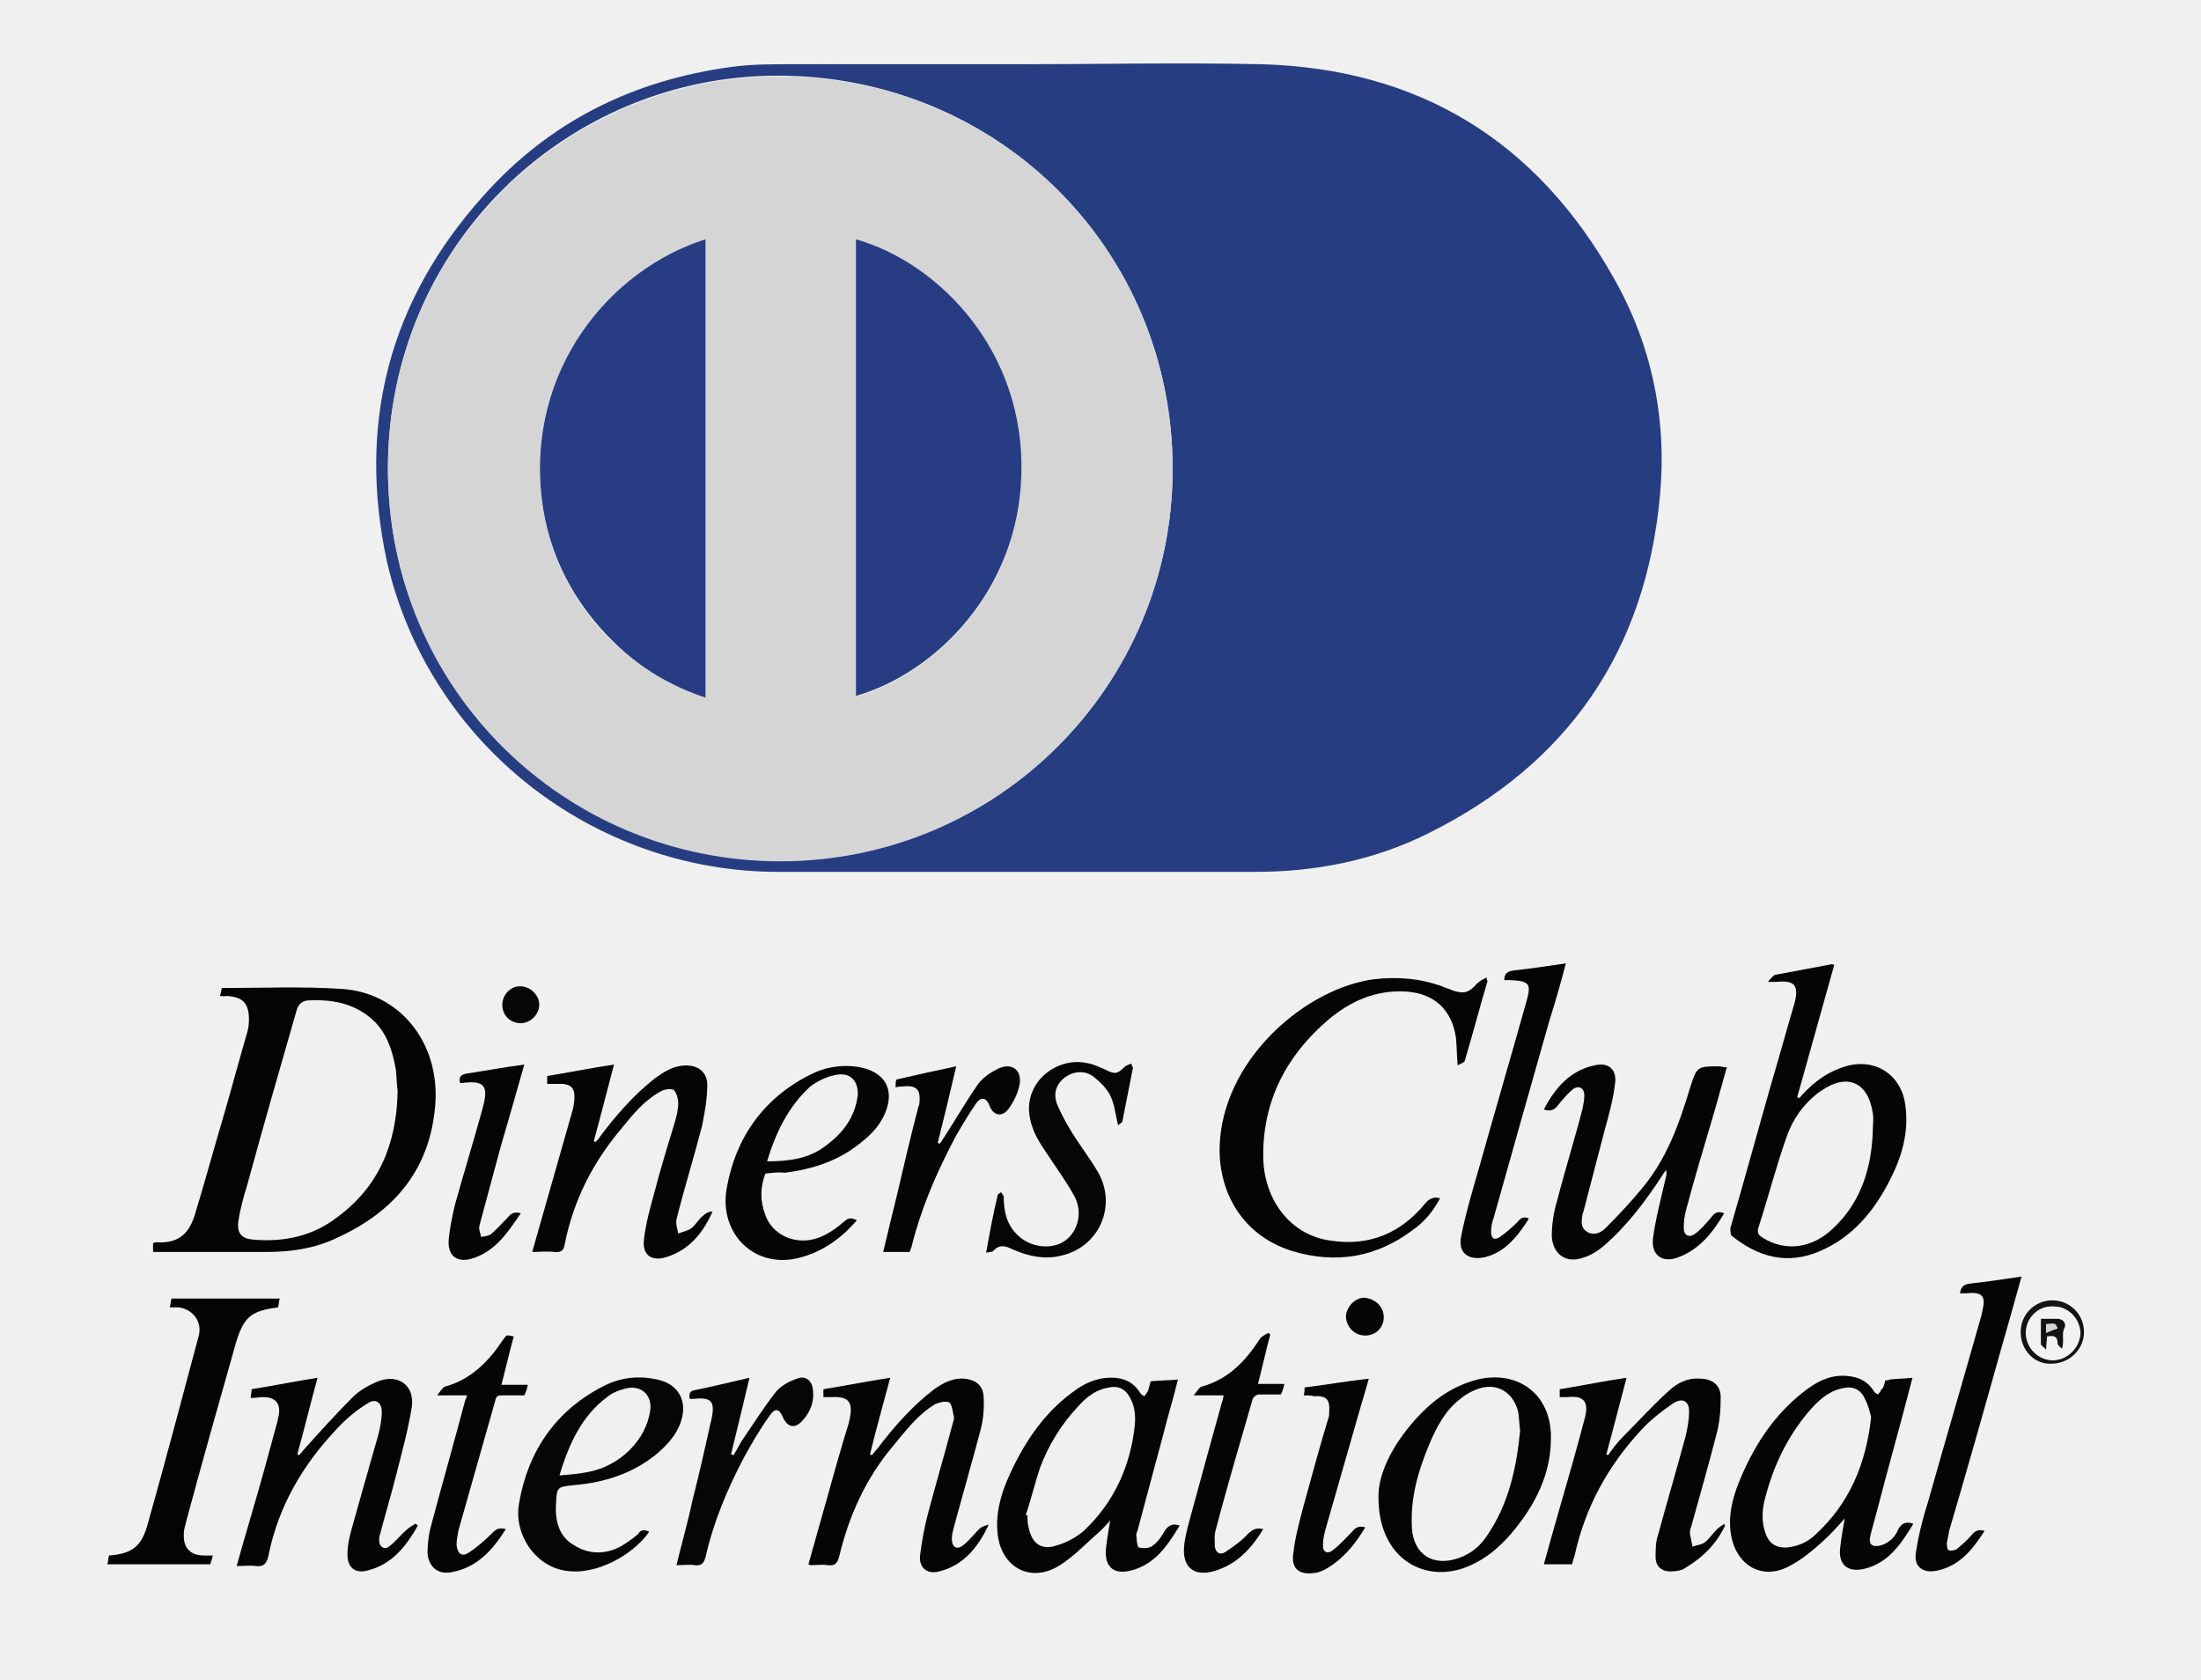
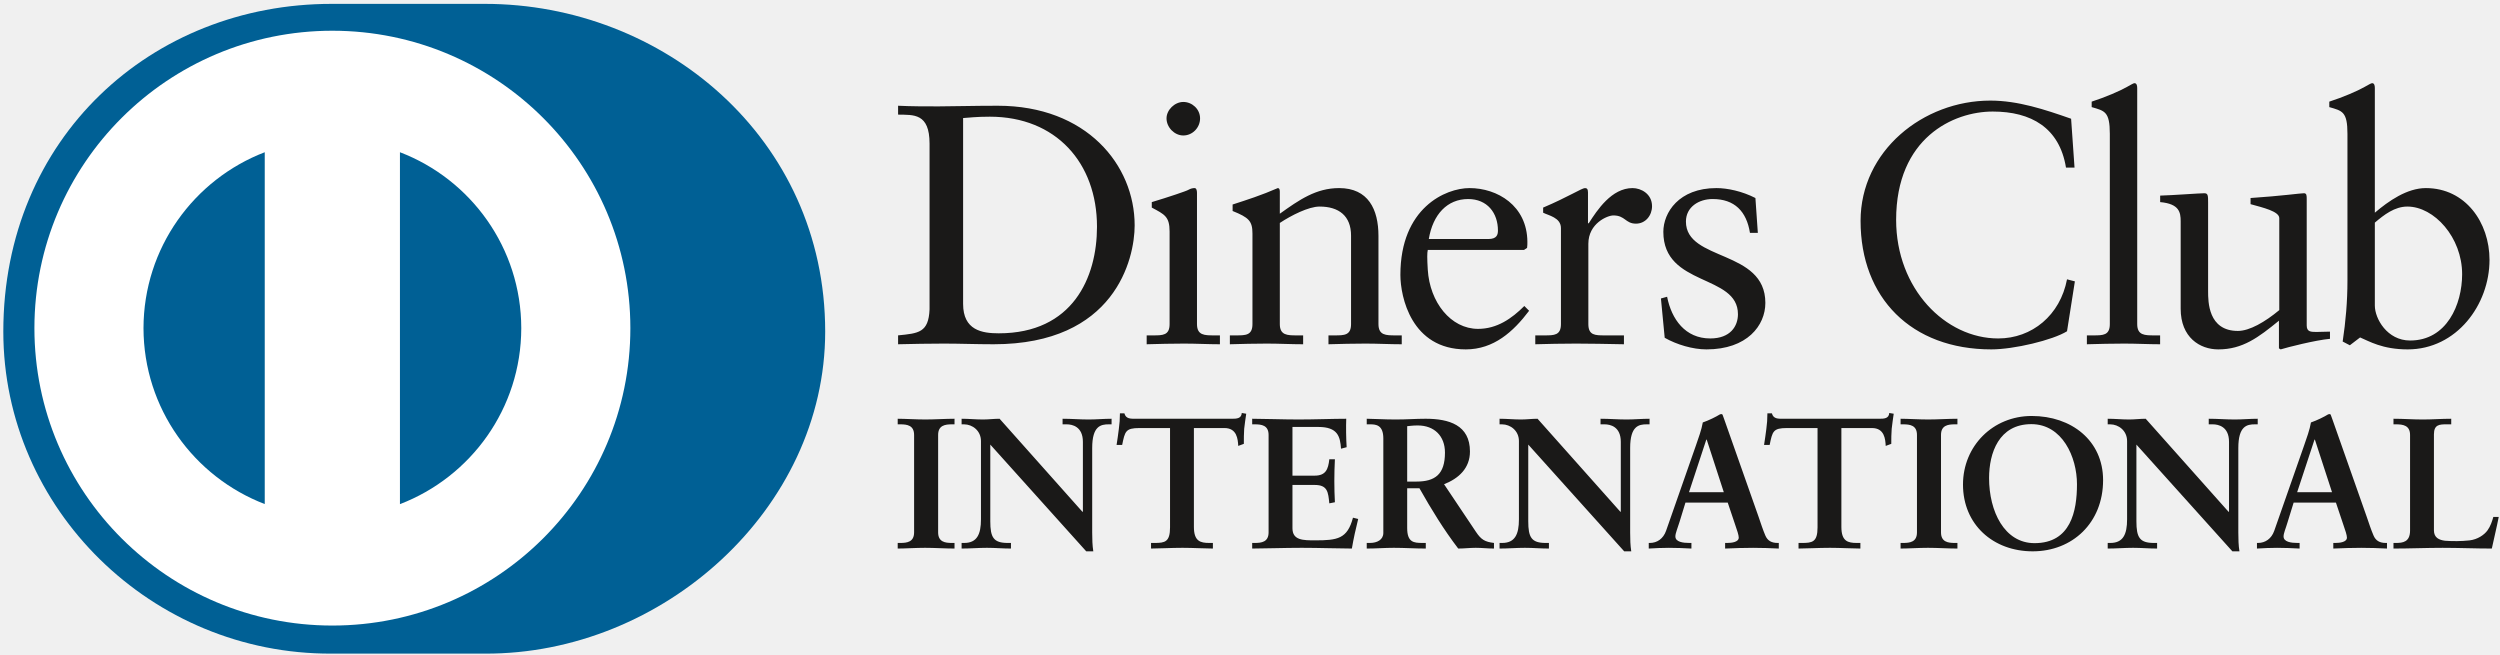
- <svg xmlns="http://www.w3.org/2000/svg" version="1.1" id="Camada_1" x="0px" y="0px" viewBox="0 0 250.2 190.9" style="enable-background:new 0 0 250.2 190.9;" xml:space="preserve">
-   <style type="text/css">
- 	.st0{fill:#273D82;}
- 	.st1{fill:#040404;}
- 	.st2{fill:#050505;}
- 	.st3{fill:#060606;}
- 	.st4{fill:#131313;}
- 	.st5{fill:#D5D5D6;}
- 	.st6{fill:#F2F2F2;}
- 	.st7{fill:#273C82;}
- </style>
-   <path class="st0" d="M115.9,7.3c9.2,0,18.3-0.2,27.5,0c17.9,0.5,31.3,8.7,40.1,24.4c4.3,7.6,6,16,5.2,24.6  c-1.6,17.6-10.4,30.5-26.3,38.4c-6.2,3.1-12.8,4.4-19.8,4.4c-18,0-36.1,0-54.1,0c-21.1,0-39.7-14.6-44.5-35.2  c-3.4-15.7,0.2-29.7,11-41.7c7.5-8.4,17-13.1,28.2-14.6c2.2-0.3,4.4-0.3,6.6-0.3C98.5,7.3,107.2,7.3,115.9,7.3L115.9,7.3z   M133.3,53.3c0-24.9-19.8-44.7-44.9-44.7c-23.9,0-44.3,19.3-44.3,44.6c0,25.1,20.2,44.6,44.6,44.6C113.4,97.9,133.3,77.9,133.3,53.3  z" />
-   <path class="st1" d="M25,113.2c0.1-0.4,0.2-0.7,0.2-0.9c4.6,0,9.1-0.2,13.6,0.1c6.6,0.4,11.1,6,10.7,12.9  c-0.5,7.5-4.6,12.4-11.2,15.4c-2.5,1.2-5.2,1.6-8,1.6c-4.3,0-8.6,0-12.9,0c0-0.3,0-0.7,0-1c0.1,0,0.2-0.1,0.3-0.1  c2.9,0.2,3.9-1.3,4.5-3.3c1.1-3.6,2.1-7.3,3.2-11c0.9-3.1,1.7-6.1,2.6-9.2c0.2-0.6,0.3-1.2,0.3-1.8c0-1.9-0.7-2.6-2.6-2.7  C25.5,113.3,25.3,113.2,25,113.2z M45.2,124c-0.1-0.6-0.1-1.5-0.2-2.4c-0.4-2.3-1.1-4.5-3-6c-2-1.6-4.3-2-6.8-1.9  c-0.8,0-1.3,0.4-1.5,1.2c-1.9,6.6-3.8,13.2-5.6,19.8c-0.4,1.3-0.8,2.7-1,4.1c-0.2,1.4,0.4,2,1.7,2.1c3.5,0.3,6.8-0.4,9.6-2.6  C43,134.9,45.1,130.1,45.2,124z" />
-   <path class="st2" d="M169.1,111.5c-0.9,3-1.7,6.1-2.6,9.1c-0.1,0.2-0.5,0.3-0.8,0.5c-0.1-1.2-0.1-2.2-0.2-3.2  c-0.5-3.2-2.5-5-5.7-5.2c-3.4-0.2-6.3,1.1-8.8,3.2c-4.8,4.1-7.5,9.3-7.4,15.7c0.1,4.9,3.2,8.8,7.6,9.4c4.4,0.7,8-0.8,10.8-4.2  c0.5-0.6,1-0.8,1.7-0.6c-0.8,1.5-1.8,2.7-3.1,3.6c-4.1,3.1-8.7,3.9-13.7,2.4c-6.1-1.9-8.7-7.4-8.2-12.8c0.8-9.4,9.9-17.1,17.5-18.1  c2.7-0.3,5.2-0.1,7.7,0.8c0.4,0.2,0.9,0.3,1.3,0.5c1.3,0.4,1.8,0.2,2.7-0.8c0.3-0.3,0.7-0.5,1.1-0.7  C169,111.3,169,111.4,169.1,111.5z" />
-   <path class="st2" d="M201,111.5c0.3-0.2,0.5-0.6,0.8-0.7c2.1-0.4,4.3-0.8,6.4-1.2c0.1,0,0.2,0,0.3,0.1c-1.4,5-2.8,10-4.2,15  c0.1,0,0.1,0.1,0.2,0.1c0.2-0.1,0.3-0.3,0.4-0.4c1.4-1.5,2.9-2.6,4.9-3.2c3.4-1,6.4,1,6.8,4.5c0.4,3-0.4,5.8-1.8,8.5  c-1.8,3.5-4.2,6.4-7.9,8s-7,0.7-10-1.7c-0.2-0.1-0.2-0.6-0.2-0.9c1.6-5.5,3.1-11,4.7-16.6c0.9-3,1.7-6,2.6-9c0.5-2,0-2.6-2-2.4  c-0.3,0-0.5,0-0.8,0C201.1,111.7,201.1,111.6,201,111.5z M212.9,128.3c0-0.6,0.1-1.1,0-1.7c-0.5-3.6-2.9-4.7-5.9-2.6  c-0.1,0.1-0.2,0.1-0.3,0.2c-1.7,1.3-2.9,3-3.6,5c-1.2,3.4-2.1,6.9-3.2,10.3c-0.2,0.6,0,0.9,0.5,1.2c2.6,1.6,5.6,1.2,8-1.1  C211.6,136.6,212.8,132.6,212.9,128.3z" />
-   <path class="st2" d="M196.1,173.4c-1,2.1-2.5,3.6-4.5,4.8c-0.4,0.3-1,0.4-1.5,0.4c-1.1,0.1-1.9-0.5-1.9-1.6c0-0.9,0-1.8,0.3-2.6  c1-3.7,2.1-7.4,3.1-11.1c0.2-0.9,0.4-1.8,0.4-2.7c0.1-1.3-0.7-1.8-1.8-1.1c-1.3,0.9-2.6,1.9-3.6,3c-3.8,4.1-6.4,8.8-7.6,14.3  c-0.1,0.3-0.2,0.6-0.3,1c-1,0-2.1,0-3.2,0c0.6-2.2,1.2-4.3,1.8-6.4c1-3.5,2-6.9,2.9-10.4c0.4-1.7-0.2-2.4-2-2.2c-0.3,0-0.6,0-0.9,0  c0-0.3,0-0.5,0-0.9c2.5-0.4,4.9-0.9,7.6-1.3c-0.8,3-1.5,5.8-2.3,8.7c0.1,0,0.1,0.1,0.2,0.1c0.5-0.7,1-1.4,1.6-2  c1.8-1.8,3.5-3.7,5.4-5.4c0.9-0.8,2-1.4,3.4-1.3c1.4,0,2.4,0.7,2.4,2.1c0,1.4-0.1,2.9-0.5,4.3c-0.9,3.5-1.9,7-2.9,10.6  c-0.1,0.2-0.1,0.4-0.1,0.6c0.1,0.5,0.2,1,0.3,1.5c0.5-0.2,1-0.2,1.4-0.5c0.5-0.4,0.9-1,1.4-1.5c0.3-0.3,0.7-0.5,1-0.7  C196,173.2,196,173.3,196.1,173.4z" />
-   <path class="st2" d="M93.6,158.8c0-0.3,0-0.6,0-0.9c2.5-0.4,5-0.9,7.6-1.3c-0.8,3-1.6,5.8-2.3,8.7c0.1,0,0.1,0.1,0.2,0.1  c0.2-0.2,0.4-0.5,0.6-0.7c1.9-2.5,4-4.9,6.5-6.8c1-0.7,2.1-1.3,3.4-1.2c1.2,0.1,2.1,0.7,2.2,1.9c0.1,1.3,0,2.6-0.3,3.8  c-1,3.8-2.1,7.6-3.1,11.3c-0.1,0.4-0.2,0.8-0.2,1.2c0,0.9,0.5,1.3,1.2,0.8s1.3-1.3,1.9-1.9c0.3-0.3,0.7-0.4,1.1-0.5  c-1.2,2.5-2.8,4.6-5.6,5.3c-1.4,0.4-2.4-0.4-2.2-1.9c0.2-1.6,0.5-3.2,0.9-4.7c0.9-3.4,1.9-6.8,2.8-10.2c0.1-0.3,0.2-0.6,0.1-0.9  c-0.1-0.5-0.2-1.3-0.5-1.5c-0.4-0.2-1.1,0-1.6,0.2c-2,1.2-3.4,3.1-4.9,4.9c-3,3.6-4.9,7.8-6,12.4c-0.2,0.8-0.5,1.1-1.3,1  c-0.6-0.1-1.3,0-1.9,0c-0.1,0-0.1,0-0.3-0.1c0.6-2.1,1.2-4.3,1.8-6.4c0.9-3.2,1.8-6.5,2.8-9.7c0-0.2,0.1-0.3,0.1-0.5  c0.4-1.9-0.2-2.5-2.1-2.4C94.2,158.8,93.9,158.8,93.6,158.8z" />
-   <path class="st2" d="M47.5,173.4c-1.3,2.3-2.9,4.4-5.7,5.1c-1.4,0.4-2.3-0.3-2.3-1.8c0-1,0.2-2,0.5-3c1-3.6,2-7.1,3-10.6  c0.2-0.8,0.4-1.7,0.4-2.6c0-1.1-0.7-1.6-1.6-1c-1.3,0.8-2.5,1.8-3.5,2.9c-3.9,4.1-6.7,8.9-7.8,14.5c-0.2,0.8-0.5,1.2-1.4,1.1  c-0.7-0.1-1.4,0-2.2,0c1-3.6,2.1-7.2,3.1-10.8c0.5-1.8,1-3.7,1.5-5.5c0.1-0.3,0.1-0.6,0.2-0.9c0.2-1.3-0.4-2-1.8-2  c-0.4,0-0.9,0.1-1.4,0.1c0-0.3,0.1-0.6,0.1-1c2.5-0.4,5-0.9,7.5-1.3c-0.8,2.9-1.5,5.8-2.3,8.7c0.1,0,0.1,0.1,0.2,0.1  c0.2-0.2,0.4-0.5,0.6-0.7c1.8-2,3.6-4,5.5-5.9c0.8-0.8,1.9-1.4,2.9-1.8c2.3-0.9,4.2,0.5,3.8,3s-1.1,5-1.7,7.4  c-0.6,2.4-1.3,4.7-1.9,7c-0.1,0.2-0.1,0.5-0.1,0.7c0,0.7,0.6,1.1,1.1,0.7c0.7-0.5,1.3-1.3,2-1.9c0.3-0.3,0.7-0.5,1-0.7  C47.3,173.2,47.4,173.3,47.5,173.4z" />
-   <path class="st2" d="M60.5,142.3c1.5-5.3,3-10.5,4.5-15.8c0.2-0.6,0.3-1.3,0.3-1.9c0-0.9-0.4-1.3-1.3-1.4c-0.6,0-1.2,0-1.8,0  c0-0.3,0-0.5,0-0.9c2.5-0.4,4.9-0.9,7.6-1.3c-0.8,3-1.5,5.8-2.3,8.7c0.1,0,0.1,0.1,0.2,0.1c0.2-0.2,0.4-0.4,0.5-0.6  c1.8-2.4,3.8-4.7,6.2-6.6c1.1-0.8,2.2-1.5,3.6-1.5s2.4,0.8,2.4,2.2c0,1.6-0.3,3.2-0.6,4.7c-0.9,3.5-2,7-2.9,10.6  c-0.1,0.5,0.1,1.1,0.2,1.6c0.5-0.2,1.1-0.3,1.5-0.6c0.5-0.4,0.8-1,1.3-1.4c0.3-0.3,0.7-0.5,1.1-0.5c-1.1,2.5-2.7,4.4-5.3,5.2  c-1.7,0.5-2.7-0.3-2.5-2c0.2-1.8,0.7-3.6,1.2-5.4c0.7-2.7,1.5-5.3,2.3-7.9c0.2-0.7,0.4-1.5,0.4-2.2c0-0.5-0.2-1.2-0.5-1.5  c-0.3-0.2-1-0.1-1.4,0.1c-1.9,1-3.2,2.6-4.5,4.2c-3.3,3.9-5.5,8.2-6.5,13.2c-0.1,0.7-0.4,1-1.2,0.9  C62.1,142.2,61.3,142.3,60.5,142.3z" />
-   <path class="st2" d="M196.3,121.3c-0.6,2.1-1.1,4-1.7,6c-1,3.4-2,6.7-2.9,10.1c-0.2,0.7-0.3,1.4-0.3,2.2s0.6,1.1,1.2,0.7  c0.7-0.5,1.3-1.2,1.9-1.9c0.4-0.5,0.7-0.8,1.5-0.5c-1.3,2.2-2.8,4.1-5.2,5c-1.8,0.7-3.1-0.2-2.9-2.1c0.3-2.3,0.9-4.5,1.4-6.7  c0.1-0.4,0.2-0.7,0.1-1.1c-0.2,0.2-0.3,0.4-0.5,0.7c-1.9,2.9-4,5.7-6.7,8c-0.6,0.5-1.4,1-2.1,1.2c-2,0.8-3.6-0.3-3.7-2.4  c0-1.3,0.2-2.7,0.6-4c0.9-3.5,2-7,2.9-10.5c0.1-0.5,0.2-1,0.2-1.5c0-0.8-0.6-1.2-1.3-0.7c-0.6,0.5-1.1,1.1-1.6,1.7  c-0.4,0.6-0.9,0.9-1.7,0.6c1.3-2.5,3-4.4,5.7-5c1.6-0.4,2.6,0.4,2.4,2c-0.2,1.8-0.7,3.6-1.2,5.4c-0.8,3.1-1.6,6.1-2.4,9.2  c0,0.1-0.1,0.2-0.1,0.3c-0.1,0.7-0.3,1.5,0.5,2s1.6,0.1,2.1-0.4c1.5-1.5,3-3.1,4.3-4.7c2.7-3.3,4.1-7.2,5.3-11.2  c0.8-2.5,0.8-2.5,3.4-2.5C195.9,121.3,196,121.3,196.3,121.3z" />
-   <path class="st2" d="M134.1,173.4c-1.4,2.3-2.8,4.4-5.5,5.1c-1.9,0.5-3-0.3-2.9-2.3c0.1-1.1,0.3-2.1,0.5-3.4c-0.4,0.5-0.7,0.8-1,1.1  c-1.6,1.4-3,2.9-4.7,4c-3.3,2.1-6.7,0.3-7.1-3.6c-0.3-2.8,0.7-5.4,1.9-7.8c1.7-3.4,3.9-6.4,7.1-8.6c1.3-0.9,2.7-1.4,4.3-1.3  c1.3,0.1,2.2,0.6,2.9,1.7c0.1,0.2,0.3,0.3,0.5,0.4c0.1-0.2,0.3-0.4,0.4-0.6c0.1-0.4,0.2-0.7,0.3-1.1c1-0.1,2-0.1,3.1-0.2  c-0.5,2.1-1.1,4-1.6,6c-1,3.7-2,7.5-3,11.2c-0.1,0.2-0.2,0.5-0.1,0.7c0,0.4,0.1,1.2,0.3,1.2c0.5,0.1,1.2,0.1,1.5-0.2  c0.6-0.4,1-1,1.4-1.7C132.8,173.4,133.3,173.1,134.1,173.4z M116.6,172.2c0.1,0,0.2,0,0.2,0.1c0,0.4,0,0.8,0.1,1.2  c0.4,2,1.5,2.8,3.4,2.1c1-0.3,2.1-0.9,2.9-1.6c3.4-3.2,5.3-7.3,5.8-12c0.1-1.2,0-2.3-0.7-3.4c-0.5-0.8-1.3-1.1-2.2-0.9  c-1.4,0.2-2.5,1-3.4,2c-2,2.1-3.5,4.5-4.5,7.2C117.6,168.7,117.2,170.5,116.6,172.2z" />
-   <path class="st2" d="M214.3,156.9c0.2,0,0.4,0,0.5-0.1c0.8-0.1,1.7-0.1,2.6-0.2c-0.8,3.1-1.6,6.1-2.4,9c-0.8,2.9-1.5,5.7-2.3,8.6  c-0.1,0.5-0.4,1.3,0.3,1.5c0.5,0.1,1.2-0.1,1.7-0.5c0.5-0.3,0.9-0.9,1.1-1.4c0.4-0.7,0.9-0.9,1.7-0.6c-1.4,2.3-2.8,4.4-5.5,5.1  c-2,0.5-3.1-0.5-2.8-2.5c0.1-1,0.3-2,0.5-3.2c-0.9,1-1.6,1.8-2.5,2.6c-1.1,1-2.3,2-3.6,2.7c-3.1,1.8-6.1,0.2-6.8-3.3  c-0.4-2.2,0.1-4.2,0.9-6.2c1.6-3.9,3.8-7.4,7.2-10.1c1.5-1.2,3.1-2.1,5.1-1.9c1.3,0.1,2.3,0.6,3,1.7c0.1,0.2,0.3,0.3,0.5,0.4  c0.1-0.2,0.3-0.3,0.3-0.5C214.1,157.8,214.2,157.4,214.3,156.9z M212.7,161.1c-0.1-0.5-0.3-1.3-0.7-2.1c-0.5-1.1-1.4-1.5-2.6-1.2  c-1.4,0.3-2.5,1.2-3.4,2.2c-2.6,2.9-4.3,6.3-5.3,10.1c-0.4,1.4-0.5,2.8,0,4.2c0.4,1.1,1.1,1.6,2.3,1.6c1.3-0.1,2.5-0.6,3.4-1.5  C210.2,170.9,212.1,166.5,212.7,161.1z" />
-   <path class="st1" d="M24.2,176.8c-0.1,0.4-0.2,0.7-0.3,1c-3.9,0-7.7,0-11.7,0c0.1-0.3,0.1-0.7,0.2-1c2.6-0.2,3.7-1,4.4-3.6  c2-7.1,3.9-14.3,5.8-21.4c0.4-1.6-0.7-3-2.3-3.2c-0.3,0-0.6,0-1,0c0.1-0.4,0.1-0.7,0.2-1c4.1,0,8.2,0,12.3,0c-0.1,0.3-0.1,0.7-0.2,1  c-3.1,0.4-3.9,1.1-4.8,4.1c-1.9,6.7-3.8,13.4-5.6,20.1c-0.1,0.5-0.3,1-0.3,1.5c-0.1,1.6,0.7,2.5,2.3,2.5  C23.6,176.8,23.8,176.8,24.2,176.8z" />
-   <path class="st2" d="M156.7,169.8c0.1-2.7,1.9-6.1,4.7-9c1.9-2,4.2-3.5,7-4.1c4.4-0.8,7.8,1.9,7.9,6.4c0.1,4.4-1.8,8-4.5,11.2  c-1.3,1.5-2.8,2.8-4.6,3.6C162.3,180.2,156.5,177.4,156.7,169.8z M172.8,162.6c-0.1-0.7-0.1-1.3-0.2-2c-0.4-2-2-3.3-4-2.9  c-0.9,0.2-1.9,0.7-2.6,1.3c-1.7,1.3-2.7,3.2-3.5,5.1c-1.3,3.1-2.2,6.2-2,9.6c0.2,3,2.4,4.4,5.3,3.4c1.4-0.5,2.4-1.3,3.2-2.5  C171.5,171,172.4,166.8,172.8,162.6z" />
-   <path class="st2" d="M87,133.4c-0.6,1.6-0.6,3.1,0,4.7c0.8,2.3,3.5,3.5,6,2.6c1.1-0.4,2.1-1.1,3-1.9c0.5-0.4,0.8-0.4,1.4-0.1  c-1.7,2-3.8,3.5-6.3,4.2c-5.2,1.5-9.4-2.6-8.5-7.8c1-5.7,4.1-10.2,9.4-12.9c1.9-1,4.1-1.3,6.2-0.8c2.5,0.7,3.4,2.5,2.5,4.9  c-0.6,1.6-1.7,2.7-3,3.7c-2.5,2-5.4,2.9-8.5,3.3C88.5,133.2,87.8,133.3,87,133.4z M87.2,132c2.5,0,4.8-0.3,6.7-1.8  c1.9-1.4,3.3-3.2,3.6-5.7c0.1-1.7-0.9-2.7-2.6-2.3c-1,0.2-2,0.7-2.8,1.3C89.6,125.8,88.2,128.7,87.2,132z" />
-   <path class="st3" d="M73.8,174.1c-1.7,2.5-6,5.1-9.7,4.4c-3.3-0.6-5.7-4.1-5.1-7.6c1-5.9,4.1-10.5,9.5-13.3c1.9-1,4-1.3,6.2-0.8  c2.4,0.5,3.5,2.4,2.7,4.8c-0.5,1.5-1.6,2.7-2.8,3.7c-2.7,2.2-5.9,3.2-9.3,3.5c-2,0.2-2,0.2-2.1,2.2c-0.1,1.8,0.3,3.6,2,4.6  c1.7,1.1,3.6,1.1,5.3,0.2c0.7-0.4,1.4-0.9,2-1.4C72.8,173.9,73.2,173.8,73.8,174.1z M63.6,167.7c1.3-0.1,2.3-0.2,3.3-0.4  c3.6-0.7,6.5-3.6,7-6.9c0.3-1.7-0.9-3-2.7-2.6c-0.8,0.2-1.6,0.5-2.2,1C66.2,160.9,64.7,164,63.6,167.7z" />
-   <path class="st2" d="M222.8,147c0.1-0.7,0.4-1,1.1-1.1c1.9-0.2,3.8-0.5,5.9-0.8c-0.8,2.9-1.6,5.7-2.4,8.5  c-1.9,6.8-3.8,13.5-5.8,20.3c-0.1,0.5-0.2,1-0.3,1.5c0,0.3,0.1,0.8,0.2,0.8c0.3,0.1,0.7,0,0.9-0.1c0.6-0.5,1.2-1,1.7-1.6  c0.4-0.5,0.8-0.7,1.5-0.5c-1.3,2-2.7,3.9-5.3,4.5c-1.7,0.4-2.8-0.4-2.5-2.1c0.3-2,0.8-3.9,1.4-5.8c2-7.1,4.1-14.2,6.1-21.3v-0.1  c0.5-1.9,0.1-2.4-1.8-2.2C223.3,147,223,147,222.8,147z" />
-   <path class="st1" d="M173.8,138.5c-1,1.6-2.2,3.2-3.9,4c-0.4,0.2-0.8,0.3-1.1,0.4c-1.9,0.4-3.1-0.5-2.7-2.4c0.5-2.5,1.2-4.9,1.9-7.3  c1.8-6.4,3.7-12.9,5.5-19.3c0.6-2.1,0.4-2.4-1.9-2.5c-0.2,0-0.4,0-0.6,0c0-0.7,0.3-1,1.1-1.1c1.9-0.2,3.8-0.5,5.9-0.8  c-0.6,2.3-1.2,4.4-1.9,6.6c-2.1,7.4-4.2,14.8-6.3,22.3c-0.2,0.5-0.3,1.1-0.3,1.6c0,0.8,0.4,1,1,0.6c0.7-0.5,1.4-1.1,2-1.7  C172.8,138.5,173.2,138.2,173.8,138.5z" />
-   <path class="st3" d="M128.8,121.3c-0.4,2-0.8,4.1-1.2,6.1c0,0.2-0.3,0.3-0.5,0.5c-0.3-1.2-0.4-2.4-0.9-3.4c-0.4-0.8-1.2-1.6-2-2.2  c-1-0.7-2.3-0.5-3.2,0.2c-1,0.8-1.3,1.9-0.8,3.1c0.4,0.9,0.9,1.9,1.4,2.7c1,1.7,2.2,3.2,3.2,4.9c2.2,3.8,0.2,8.5-4.1,9.5  c-1.9,0.5-3.8,0.1-5.6-0.7c-0.8-0.4-1.5-0.6-2.2,0.2c-0.1,0.1-0.5,0.1-0.8,0.2c0.4-2.3,0.8-4.4,1.3-6.5c0-0.2,0.3-0.3,0.4-0.4  c0.1,0.2,0.3,0.4,0.3,0.5c0,1.6,0.3,3.2,1.6,4.4c1.4,1.4,3.9,1.7,5.4,0.6c1.5-1.1,2-3.3,1-5.1s-2.2-3.4-3.3-5.1  c-0.9-1.3-1.6-2.6-1.8-4.2c-0.4-3.8,3.2-6.4,6.4-5.8c0.8,0.1,1.6,0.5,2.3,0.8c1,0.5,1.3,0.5,2.1-0.3c0.2-0.2,0.5-0.3,0.8-0.4  C128.7,121.2,128.7,121.3,128.8,121.3z" />
-   <path class="st3" d="M83.4,165.4c0.3-0.5,0.6-1.1,0.9-1.6c1.3-1.9,2.5-3.8,3.9-5.6c0.6-0.7,1.5-1.2,2.4-1.5c0.9-0.4,1.7,0.2,1.8,1.2  c0.2,1.4-0.3,2.7-1.3,3.7c-0.8,0.8-1.6,0.6-2.1-0.5c-0.4-1-0.9-1.1-1.5-0.2c-1.1,1.5-2,3.1-2.9,4.7c-1.9,3.6-3.5,7.4-4.4,11.4  c-0.2,0.7-0.5,1-1.2,0.9s-1.3,0-2.1,0c0.6-2.5,1.3-4.9,1.8-7.3c0.8-3.1,1.5-6.3,2.2-9.4c0.4-2-0.1-2.4-2.1-2.2c-0.1,0-0.2,0-0.4,0  c-0.1-0.6,0-0.9,0.6-1c2-0.4,4-0.9,6.2-1.4c-0.7,3-1.4,5.8-2.1,8.7C83.2,165.3,83.3,165.4,83.4,165.4z" />
-   <path class="st2" d="M103.4,142.3c-1,0-1.9,0-3,0c0.5-2.1,1-4.2,1.5-6.2c0.8-3.4,1.6-6.9,2.5-10.3c0-0.1,0.1-0.2,0.1-0.3  c0.2-1.7-0.3-2.2-2-2c-0.2,0-0.4,0-0.7,0.1c0-0.3,0-0.6,0.1-0.9c2.2-0.5,4.4-1,6.8-1.5c-0.7,3-1.4,5.9-2.1,8.7  c0.1,0,0.1,0.1,0.2,0.1c0.2-0.2,0.3-0.4,0.5-0.7c1.3-2,2.5-4.1,3.9-6.1c0.5-0.7,1.4-1.3,2.2-1.7c1.6-0.8,2.8,0.1,2.5,1.8  c-0.2,1-0.7,2-1.3,2.8c-0.7,0.9-1.7,0.7-2.1-0.4c-0.4-1-1-1.1-1.6-0.2c-1,1.5-2,3.1-2.8,4.7c-1.9,3.7-3.5,7.5-4.5,11.6  C103.6,141.8,103.5,142,103.4,142.3z" />
-   <path class="st2" d="M143.6,173.8c-1.4,2.3-3.1,4.1-5.7,4.8c-2.2,0.6-3.5-0.5-3.3-2.8c0.1-1.1,0.4-2.2,0.7-3.3  c1.2-4.4,2.4-8.8,3.6-13.1c0.1-0.2,0.1-0.4,0.2-0.8c-1.1,0-2.1,0-3.4,0c0.4-0.5,0.6-0.9,0.9-1c3-0.8,5-2.9,6.6-5.4  c0.2-0.3,0.6-0.5,1-0.7c0.1,0.1,0.1,0.1,0.2,0.2c-0.5,1.8-0.9,3.7-1.4,5.6c1,0,1.9,0,3,0c-0.1,0.5-0.2,0.8-0.4,1.2  c-0.8,0-1.7,0-2.5,0c-0.3,0-0.6,0.3-0.7,0.5c-1.4,4.9-2.9,9.9-4.2,14.9c-0.2,0.6-0.1,1.3-0.1,1.9c0.1,0.7,0.6,1,1.2,0.6  c0.9-0.6,1.9-1.3,2.6-2.1C142.4,173.9,142.7,173.6,143.6,173.8z" />
-   <path class="st2" d="M53.1,158.6c-1.1,0-2.1,0-3.4,0c0.4-0.5,0.6-0.9,0.9-1c2.9-0.8,4.9-2.8,6.5-5.2c0.5-0.7,0.4-0.7,1.3-0.5  c-0.5,1.8-0.9,3.6-1.4,5.5c1,0,2,0,3,0c-0.1,0.5-0.2,0.8-0.4,1.2c-0.8,0-1.7,0-2.5,0c-0.5,0-0.7,0.1-0.8,0.6  c-1.4,4.9-2.8,9.9-4.2,14.8c-0.1,0.5-0.2,1.1-0.2,1.6c0.1,1.1,0.7,1.4,1.5,0.8c0.9-0.6,1.7-1.3,2.5-2.1c0.5-0.5,0.8-0.7,1.6-0.5  c-1.5,2.4-3.3,4.4-6.2,4.9c-1.5,0.3-2.6-0.6-2.7-2.2c0-0.9,0.1-1.8,0.3-2.7c1.3-4.9,2.7-9.8,4-14.7C53,159,53,158.8,53.1,158.6z" />
-   <path class="st2" d="M59.6,121c-0.9,3.2-1.8,6.3-2.7,9.4c-0.8,3-1.6,5.9-2.4,8.9c-0.1,0.4,0.1,0.9,0.2,1.3c0.4-0.1,0.9-0.1,1.2-0.4  c0.6-0.5,1.2-1.2,1.8-1.8c0.4-0.5,0.8-0.7,1.5-0.5c-1.5,2.2-2.9,4.4-5.7,5.2c-1.6,0.4-2.6-0.4-2.5-2.1c0.1-1.3,0.4-2.7,0.7-4  c1-3.6,2.1-7.2,3.1-10.8c0.7-2.5,0.6-3.5-2.3-3.1c-0.1,0-0.2,0-0.2,0c-0.2-0.8,0.2-1,0.9-1.1C55.2,121.7,57.3,121.3,59.6,121z" />
-   <path class="st2" d="M148.2,158.6c0.1-0.4,0.1-0.6,0.1-0.9c2.4-0.3,4.7-0.7,7.3-1c-0.3,1.1-0.6,2.1-0.9,3.1  c-1.3,4.5-2.6,9.1-3.9,13.6c-0.2,0.7-0.4,1.4-0.4,2.1c-0.1,0.9,0.5,1.2,1.1,0.7c0.8-0.6,1.5-1.4,2.2-2.1c0.4-0.5,0.8-0.7,1.5-0.5  c-1.2,2-2.6,3.7-4.6,4.8c-0.4,0.2-0.9,0.4-1.3,0.4c-1.6,0.2-2.5-0.5-2.3-2.1c0.2-1.9,0.7-3.7,1.2-5.6c0.9-3.3,1.8-6.6,2.8-9.9  c0.1-0.2,0.1-0.5,0.1-0.7c0.1-1.4-0.3-1.9-1.7-1.8C149,158.6,148.6,158.6,148.2,158.6z" />
-   <path class="st3" d="M59.2,116.3c-1.2,0-2.1-0.9-2.1-2.1c0-1.1,0.9-2.1,2-2.1c1.2,0,2.2,1,2.2,2.1C61.3,115.3,60.3,116.3,59.2,116.3  z" />
-   <path class="st2" d="M157.3,149.7c0,1.2-0.9,2.1-2.1,2.1c-1.2,0-2.1-0.9-2.2-2.1c0-1.1,1-2.2,2.1-2.2  C156.3,147.6,157.3,148.5,157.3,149.7z" />
-   <path class="st4" d="M229.7,151.4c0-2,1.6-3.6,3.6-3.6s3.6,1.6,3.6,3.6s-1.7,3.6-3.7,3.6C231.3,155.1,229.7,153.5,229.7,151.4z   M230.3,151.5c0,1.7,1.4,3.1,3.1,3.1c1.6,0,3-1.4,3.1-3c0-1.7-1.4-3.1-3-3.1C231.7,148.4,230.3,149.8,230.3,151.5z" />
-   <path class="st5" d="M133.3,53.3c0,24.6-19.9,44.6-44.6,44.6c-24.4,0-44.6-19.5-44.6-44.6C44.1,28,64.6,8.7,88.4,8.7  C113.5,8.6,133.3,28.4,133.3,53.3z M80.2,79.3c0-17.4,0-34.7,0-52C69.4,30.6,59.7,42,61.6,56.9c0.8,6.5,3.7,12,8.4,16.4  C72.9,76,76.3,78,80.2,79.3z M97.3,27.2c0,17.4,0,34.7,0,52c9-2.6,18.4-11.9,18.8-25C116.6,40.1,106.8,30,97.3,27.2z" />
-   <path class="st6" d="M230.3,151.5c0-1.7,1.4-3.1,3.1-3c1.7,0,3.1,1.4,3,3.1c0,1.6-1.4,3-3.1,3C231.7,154.6,230.3,153.2,230.3,151.5z   M234.4,153.3c0.3-0.9-0.1-1.6,0.2-2.4c0.2-0.5-0.2-1-0.8-1s-1.2,0-1.9,0c0,1,0,2,0,2.9c0,0.2,0.3,0.3,0.6,0.6  c0.1-0.7,0.1-1.1,0.1-1.5c0.7-0.1,1.2-0.2,1.2,0.8C233.9,152.9,234.2,153.1,234.4,153.3z" />
-   <path class="st7" d="M80.2,79.3C76.3,78,72.9,76,70,73.2c-4.7-4.5-7.6-10-8.4-16.4C59.8,42,69.4,30.6,80.2,27.2  C80.2,44.5,80.2,61.8,80.2,79.3z" />
-   <path class="st7" d="M97.3,27.2c9.5,2.7,19.3,12.8,18.8,26.9c-0.4,13.1-9.8,22.4-18.8,25C97.3,61.9,97.3,44.6,97.3,27.2z" />
-   <path class="st4" d="M234.4,153.3c-0.2-0.2-0.5-0.4-0.5-0.6c0-0.9-0.5-0.9-1.2-0.8c0,0.4-0.1,0.8-0.1,1.5c-0.3-0.3-0.6-0.5-0.6-0.6  c0-1,0-1.9,0-2.9c0.7,0,1.3,0,1.9,0c0.6,0,1,0.5,0.8,1C234.3,151.6,234.7,152.3,234.4,153.3z M232.6,151.5c0.5-0.2,0.9-0.4,1.3-0.5  c-0.1-0.2-0.2-0.4-0.3-0.5c-0.3-0.1-0.7,0-1,0C232.6,150.7,232.6,150.9,232.6,151.5z" />
-   <path class="st5" d="M232.6,151.5c0-0.5,0-0.7,0-1c0.4,0,0.7,0,1,0c0.1,0,0.2,0.3,0.3,0.5C233.5,151.1,233.1,151.2,232.6,151.5z" />
+ <svg xmlns="http://www.w3.org/2000/svg" width="512px" height="134px" viewBox="0 0 512 134" version="1.1" preserveAspectRatio="xMidYMid">
+   <g>
+     <path d="M99.285,133.86 C135.731,134.037 168.999,104.201 168.999,67.904 C168.999,28.215 135.731,0.782 99.285,0.793 L67.92,0.793 C31.037,0.782 0.679,28.222 0.679,67.904 C0.679,104.209 31.037,134.037 67.92,133.86 L99.285,133.86" fill="#006095" />
+     <path d="M81.909,103.247 L81.909,31.175 C96.426,36.732 106.732,50.758 106.757,67.209 C106.732,83.662 96.426,97.68 81.909,103.247 M29.388,67.209 C29.42,50.768 39.71,36.75 54.219,31.177 L54.219,103.232 C39.71,97.664 29.42,83.654 29.388,67.209 M68.066,6.294 C34.365,6.305 7.055,33.566 7.047,67.209 C7.055,100.848 34.365,128.104 68.066,128.114 C101.78,128.104 129.094,100.848 129.099,67.209 C129.094,33.566 101.78,6.305 68.066,6.294" fill="#FFFFFF" />
+     <path d="M190.373,29.421 C190.373,23.128 187.081,23.541 183.928,23.474 L183.928,21.655 C186.661,21.788 189.464,21.788 192.203,21.788 C195.146,21.788 199.144,21.655 204.336,21.655 C222.493,21.655 232.378,33.758 232.378,46.152 C232.378,53.081 228.315,70.505 203.491,70.505 C199.918,70.505 196.617,70.367 193.324,70.367 C190.171,70.367 187.081,70.433 183.928,70.505 L183.928,68.684 C188.132,68.263 190.171,68.124 190.373,63.364 L190.373,29.421 Z M197.245,62.246 C197.245,67.634 201.107,68.263 204.54,68.263 C219.689,68.263 224.664,56.856 224.664,46.428 C224.664,33.345 216.249,23.898 202.717,23.898 C199.838,23.898 198.514,24.103 197.245,24.178 L197.245,62.246 Z M234.838,68.686 L236.168,68.686 C238.129,68.686 239.533,68.686 239.533,66.371 L239.533,47.41 C239.533,44.333 238.482,43.905 235.885,42.514 L235.885,41.392 C239.181,40.407 243.111,39.084 243.388,38.875 C243.881,38.595 244.3,38.52 244.651,38.52 C244.998,38.52 245.143,38.941 245.143,39.505 L245.143,66.371 C245.143,68.686 246.686,68.686 248.651,68.686 L249.84,68.686 L249.84,70.506 C247.454,70.506 244.998,70.367 242.481,70.367 C239.955,70.367 237.429,70.435 234.838,70.506 L234.838,68.686 Z M242.34,27.746 C240.513,27.746 238.904,26.066 238.904,24.246 C238.904,22.494 240.59,20.88 242.34,20.88 C244.158,20.88 245.775,22.356 245.775,24.246 C245.775,26.138 244.23,27.746 242.34,27.746 Z M256.503,47.827 C256.503,45.24 255.727,44.542 252.439,43.213 L252.439,41.883 C255.451,40.905 258.323,39.991 261.693,38.52 C261.901,38.52 262.107,38.663 262.107,39.219 L262.107,43.77 C266.11,40.905 269.548,38.52 274.251,38.52 C280.207,38.52 282.309,42.86 282.309,48.32 L282.309,66.371 C282.309,68.686 283.85,68.686 285.815,68.686 L287.078,68.686 L287.078,70.506 C284.618,70.506 282.164,70.367 279.646,70.367 C277.119,70.367 274.593,70.435 272.07,70.506 L272.07,68.686 L273.331,68.686 C275.298,68.686 276.694,68.686 276.694,66.371 L276.694,48.252 C276.694,44.258 274.251,42.303 270.248,42.303 C268.005,42.303 264.429,44.12 262.107,45.661 L262.107,66.371 C262.107,68.686 263.659,68.686 265.623,68.686 L266.883,68.686 L266.883,70.506 C264.429,70.506 261.971,70.367 259.447,70.367 C256.926,70.367 254.397,70.435 251.876,70.506 L251.876,68.686 L253.141,68.686 C255.104,68.686 256.503,68.686 256.503,66.371 L256.503,47.827 Z M292.409,51.192 C292.265,51.823 292.265,52.869 292.409,55.25 C292.822,61.897 297.111,67.353 302.712,67.353 C306.575,67.353 309.594,65.253 312.182,62.667 L313.162,63.647 C309.936,67.917 305.938,71.555 300.194,71.555 C289.04,71.555 286.799,60.775 286.799,56.299 C286.799,42.581 296.051,38.52 300.956,38.52 C306.642,38.52 312.747,42.088 312.809,49.506 C312.809,49.932 312.809,50.347 312.747,50.771 L312.11,51.192 L292.409,51.192 Z M304.823,48.95 C306.575,48.95 306.778,48.039 306.778,47.2 C306.778,43.632 304.608,40.763 300.678,40.763 C296.403,40.763 293.458,43.905 292.618,48.95 L304.823,48.95 Z M314.426,68.686 L316.32,68.686 C318.276,68.686 319.68,68.686 319.68,66.371 L319.68,46.711 C319.68,44.542 317.089,44.12 316.035,43.561 L316.035,42.514 C321.154,40.342 323.96,38.52 324.6,38.52 C325.012,38.52 325.22,38.73 325.22,39.434 L325.22,45.731 L325.37,45.731 C327.116,43.001 330.067,38.52 334.342,38.52 C336.096,38.52 338.337,39.708 338.337,42.229 C338.337,44.12 337.008,45.804 335.046,45.804 C332.863,45.804 332.863,44.12 330.412,44.12 C329.219,44.12 325.294,45.731 325.294,49.932 L325.294,66.371 C325.294,68.686 326.693,68.686 328.658,68.686 L332.583,68.686 L332.583,70.506 C328.725,70.435 325.79,70.367 322.771,70.367 C319.897,70.367 316.951,70.435 314.426,70.506 L314.426,68.686 Z M341.422,60.775 C342.335,65.393 345.138,69.315 350.26,69.315 C354.39,69.315 355.932,66.796 355.932,64.348 C355.932,56.088 340.651,58.745 340.651,47.481 C340.651,43.559 343.811,38.52 351.52,38.52 C353.761,38.52 356.776,39.153 359.509,40.554 L360.004,47.686 L358.39,47.686 C357.689,43.281 355.237,40.762 350.747,40.762 C347.939,40.762 345.278,42.371 345.278,45.379 C345.278,53.573 361.546,51.049 361.546,62.035 C361.546,66.653 357.829,71.556 349.483,71.556 C346.679,71.556 343.382,70.575 340.931,69.177 L340.158,61.128 L341.422,60.775 Z M424.863,34.32 L423.114,34.32 C421.779,26.138 415.958,22.845 408.109,22.845 C400.041,22.845 388.328,28.232 388.328,45.027 C388.328,59.171 398.433,69.315 409.227,69.315 C416.167,69.315 421.922,64.558 423.326,57.206 L424.935,57.625 L423.326,67.842 C420.38,69.668 412.455,71.555 407.824,71.555 C391.42,71.555 381.045,60.987 381.045,45.24 C381.045,30.892 393.873,20.602 407.617,20.602 C413.294,20.602 418.766,22.427 424.163,24.318 L424.863,34.32 Z M427.393,68.686 L428.718,68.686 C430.687,68.686 432.091,68.686 432.091,66.371 L432.091,27.398 C432.091,22.845 431.039,22.705 428.375,21.936 L428.375,20.816 C431.177,19.908 434.123,18.648 435.596,17.805 C436.361,17.388 436.926,17.033 437.133,17.033 C437.56,17.033 437.701,17.457 437.701,18.018 L437.701,66.371 C437.701,68.686 439.242,68.686 441.208,68.686 L442.392,68.686 L442.392,70.506 C440.016,70.506 437.56,70.367 435.035,70.367 C432.513,70.367 429.988,70.435 427.393,70.506 L427.393,68.686 Z M472.415,66.653 C472.415,67.917 473.183,67.984 474.374,67.984 C475.217,67.984 476.265,67.917 477.18,67.917 L477.18,69.39 C474.16,69.668 468.413,71.137 467.079,71.556 L466.726,71.345 L466.726,65.679 C462.526,69.107 459.295,71.556 454.311,71.556 C450.528,71.556 446.602,69.107 446.602,63.231 L446.602,45.311 C446.602,43.491 446.323,41.74 442.4,41.392 L442.4,40.061 C444.927,39.993 450.528,39.574 451.443,39.574 C452.22,39.574 452.22,40.061 452.22,41.602 L452.22,59.654 C452.22,61.757 452.22,67.774 458.316,67.774 C460.7,67.774 463.855,65.955 466.796,63.511 L466.796,44.677 C466.796,43.281 463.433,42.514 460.914,41.813 L460.914,40.554 C467.218,40.131 471.151,39.574 471.848,39.574 C472.415,39.574 472.415,40.061 472.415,40.835 L472.415,66.653 Z M486.367,43.561 C489.168,41.181 492.956,38.52 496.816,38.52 C504.95,38.52 509.852,45.594 509.852,53.219 C509.852,62.386 503.125,71.556 493.091,71.556 C487.907,71.556 485.173,69.874 483.347,69.107 L481.246,70.713 L479.779,69.946 C480.399,65.817 480.758,61.757 480.758,57.489 L480.758,27.398 C480.758,22.845 479.701,22.705 477.038,21.936 L477.038,20.816 C479.849,19.908 482.787,18.648 484.262,17.805 C485.033,17.388 485.59,17.033 485.808,17.033 C486.228,17.033 486.367,17.457 486.367,18.018 L486.367,43.561 Z M486.367,62.594 C486.367,65.253 488.889,69.738 493.588,69.738 C501.092,69.738 504.245,62.386 504.245,56.154 C504.245,48.598 498.501,42.303 493.029,42.303 C490.428,42.303 488.259,43.983 486.367,45.594 L486.367,62.594 Z M183.849,111.195 L184.386,111.195 C185.757,111.195 187.207,111.01 187.207,109.027 L187.207,89.078 C187.207,87.092 185.757,86.903 184.386,86.903 L183.849,86.903 L183.849,85.761 C185.337,85.761 187.627,85.91 189.501,85.91 C191.407,85.91 193.693,85.761 195.486,85.761 L195.486,86.903 L194.951,86.903 C193.583,86.903 192.13,87.092 192.13,89.078 L192.13,109.027 C192.13,111.01 193.583,111.195 194.951,111.195 L195.486,111.195 L195.486,112.343 C193.656,112.343 191.361,112.193 189.461,112.193 C187.589,112.193 185.337,112.343 183.849,112.343 L183.849,111.195 Z M221.7,104.836 L221.776,104.762 L221.776,90.484 C221.776,87.36 219.599,86.903 218.456,86.903 L217.615,86.903 L217.615,85.761 C219.41,85.761 221.166,85.912 222.957,85.912 C224.521,85.912 226.091,85.761 227.651,85.761 L227.651,86.903 L227.082,86.903 C225.475,86.903 223.682,87.209 223.682,91.739 L223.682,109.069 C223.682,110.4 223.721,111.731 223.908,112.911 L222.459,112.911 L202.812,91.051 L202.812,106.743 C202.812,110.056 203.455,111.195 206.396,111.195 L207.043,111.195 L207.043,112.343 C205.404,112.343 203.766,112.193 202.123,112.193 C200.411,112.193 198.654,112.343 196.936,112.343 L196.936,111.195 L197.47,111.195 C200.102,111.195 200.901,109.409 200.901,106.366 L200.901,90.327 C200.901,88.197 199.142,86.903 197.432,86.903 L196.936,86.903 L196.936,85.761 C198.384,85.761 199.872,85.912 201.318,85.912 C202.465,85.912 203.574,85.761 204.717,85.761 L221.7,104.836 Z M233.365,87.664 C230.499,87.664 230.392,88.35 229.818,91.126 L228.675,91.126 C228.823,90.062 229.017,88.997 229.133,87.89 C229.287,86.822 229.361,85.761 229.361,84.657 L230.276,84.657 C230.584,85.801 231.537,85.761 232.572,85.761 L252.254,85.761 C253.286,85.761 254.237,85.723 254.317,84.579 L255.227,84.732 C255.079,85.761 254.925,86.786 254.809,87.817 C254.739,88.846 254.739,89.875 254.739,90.9 L253.592,91.323 C253.514,89.915 253.322,87.664 250.768,87.664 L244.511,87.664 L244.511,107.923 C244.511,110.86 245.848,111.195 247.676,111.195 L248.4,111.195 L248.4,112.343 C246.914,112.343 244.241,112.193 242.184,112.193 C239.894,112.193 237.222,112.343 235.732,112.343 L235.732,111.195 L236.456,111.195 C238.562,111.195 239.624,111.008 239.624,108.003 L239.624,87.664 L233.365,87.664 Z M256.447,111.195 L256.983,111.195 C258.356,111.195 259.807,111.01 259.807,109.027 L259.807,89.078 C259.807,87.092 258.356,86.903 256.983,86.903 L256.447,86.903 L256.447,85.761 C258.77,85.761 262.747,85.91 265.945,85.91 C269.155,85.91 273.117,85.761 275.71,85.761 C275.645,87.396 275.682,89.914 275.793,91.588 L274.643,91.893 C274.459,89.42 274.003,87.44 269.994,87.44 L264.696,87.44 L264.696,97.413 L269.23,97.413 C271.518,97.413 272.018,96.123 272.244,94.062 L273.386,94.062 C273.311,95.551 273.272,97.035 273.272,98.517 C273.272,99.968 273.311,101.413 273.386,102.86 L272.244,103.086 C272.018,100.804 271.902,99.318 269.266,99.318 L264.696,99.318 L264.696,108.19 C264.696,110.665 266.899,110.665 269.342,110.665 C273.924,110.665 275.943,110.358 277.089,106.023 L278.156,106.285 C277.658,108.308 277.202,110.321 276.863,112.343 C274.417,112.343 270.03,112.193 266.6,112.193 C263.162,112.193 258.621,112.343 256.447,112.343 L256.447,111.195 Z M283.306,89.795 C283.306,87.017 281.78,86.903 280.594,86.903 L279.907,86.903 L279.907,85.759 C281.128,85.759 283.493,85.912 285.822,85.912 C288.108,85.912 289.942,85.759 291.963,85.759 C296.768,85.759 301.046,87.053 301.046,92.466 C301.046,95.887 298.758,97.982 295.743,99.169 L302.266,108.91 C303.336,110.52 304.095,110.972 305.967,111.193 L305.967,112.343 C304.707,112.343 303.485,112.193 302.228,112.193 C301.046,112.193 299.821,112.343 298.644,112.343 C295.706,108.497 293.181,104.385 290.704,99.999 L288.191,99.999 L288.191,108.152 C288.191,111.088 289.561,111.193 291.313,111.193 L292.002,111.193 L292.002,112.343 C289.823,112.343 287.618,112.193 285.441,112.193 C283.607,112.193 281.814,112.343 279.907,112.343 L279.907,111.193 L280.594,111.193 C282.011,111.193 283.306,110.555 283.306,109.144 L283.306,89.795 Z M288.191,98.627 L290.055,98.627 C293.874,98.627 295.929,97.184 295.929,92.688 C295.929,89.304 293.756,87.133 290.357,87.133 C289.211,87.133 288.722,87.25 288.191,87.284 L288.191,98.627 Z M331.872,104.836 L331.94,104.762 L331.94,90.484 C331.94,87.36 329.769,86.903 328.626,86.903 L327.789,86.903 L327.789,85.761 C329.582,85.761 331.331,85.912 333.129,85.912 C334.696,85.912 336.252,85.761 337.829,85.761 L337.829,86.903 L337.252,86.903 C335.651,86.903 333.857,87.209 333.857,91.739 L333.857,109.069 C333.857,110.4 333.893,111.731 334.082,112.911 L332.635,112.911 L312.987,91.051 L312.987,106.743 C312.987,110.056 313.633,111.195 316.571,111.195 L317.219,111.195 L317.219,112.343 C315.581,112.343 313.939,112.193 312.301,112.193 C310.578,112.193 308.824,112.343 307.109,112.343 L307.109,111.195 L307.638,111.195 C310.275,111.195 311.076,109.409 311.076,106.366 L311.076,90.327 C311.076,88.197 309.321,86.903 307.606,86.903 L307.109,86.903 L307.109,85.761 C308.554,85.761 310.049,85.912 311.498,85.912 C312.633,85.912 313.744,85.761 314.892,85.761 L331.872,104.836 Z M343.964,106.897 C343.576,108.19 343.117,109.186 343.117,109.865 C343.117,111.01 344.721,111.195 345.977,111.195 L346.403,111.195 L346.403,112.343 C344.874,112.26 343.316,112.195 341.778,112.195 C340.407,112.195 339.042,112.26 337.663,112.343 L337.663,111.195 L337.894,111.195 C339.381,111.195 340.643,110.321 341.207,108.718 L347.319,91.247 C347.809,89.837 348.503,87.932 348.732,86.518 C349.947,86.105 351.476,85.345 352.201,84.886 C352.318,84.846 352.385,84.807 352.506,84.807 C352.62,84.807 352.69,84.807 352.776,84.924 C352.89,85.228 352.997,85.571 353.121,85.875 L360.14,105.792 C360.596,107.123 361.051,108.531 361.544,109.679 C362.007,110.745 362.808,111.195 364.069,111.195 L364.297,111.195 L364.297,112.343 C362.58,112.26 360.86,112.195 359.033,112.195 C357.165,112.195 355.251,112.26 353.305,112.343 L353.305,111.195 L353.729,111.195 C354.602,111.195 356.095,111.047 356.095,110.093 C356.095,109.601 355.751,108.573 355.325,107.351 L353.841,102.935 L345.18,102.935 L343.964,106.897 Z M349.532,90.026 L349.454,90.026 L345.905,100.804 L353.035,100.804 L349.532,90.026 Z M365.976,87.664 C363.113,87.664 362.999,88.35 362.425,91.126 L361.279,91.126 C361.429,90.062 361.622,88.997 361.741,87.89 C361.893,86.822 361.964,85.761 361.964,84.657 L362.885,84.657 C363.187,85.801 364.145,85.761 365.171,85.761 L384.862,85.761 C385.888,85.761 386.841,85.723 386.919,84.579 L387.833,84.732 C387.686,85.761 387.533,86.786 387.419,87.817 C387.334,88.846 387.334,89.875 387.334,90.9 L386.193,91.323 C386.123,89.915 385.931,87.664 383.374,87.664 L377.115,87.664 L377.115,107.923 C377.115,110.86 378.454,111.195 380.281,111.195 L381.007,111.195 L381.007,112.343 C379.519,112.343 376.85,112.193 374.788,112.193 C372.503,112.193 369.826,112.343 368.339,112.343 L368.339,111.195 L369.063,111.195 C371.166,111.195 372.233,111.008 372.233,108.003 L372.233,87.664 L365.976,87.664 Z M389.24,111.195 L389.774,111.195 C391.152,111.195 392.595,111.01 392.595,109.027 L392.595,89.078 C392.595,87.092 391.152,86.903 389.774,86.903 L389.24,86.903 L389.24,85.761 C390.732,85.761 393.016,85.91 394.883,85.91 C396.796,85.91 399.085,85.761 400.881,85.761 L400.881,86.903 L400.347,86.903 C398.971,86.903 397.518,87.092 397.518,89.078 L397.518,109.027 C397.518,111.01 398.971,111.195 400.347,111.195 L400.881,111.195 L400.881,112.343 C399.047,112.343 396.757,112.193 394.852,112.193 C392.979,112.193 390.732,112.343 389.24,112.343 L389.24,111.195 Z M416.097,85.192 C424.231,85.192 430.713,90.221 430.713,98.332 C430.713,107.091 424.417,112.913 416.294,112.913 C408.198,112.913 402.021,107.431 402.021,99.243 C402.021,91.325 408.162,85.192 416.097,85.192 Z M416.673,111.237 C424.077,111.237 425.365,104.721 425.365,99.17 C425.365,93.602 422.36,86.864 416.023,86.864 C409.345,86.864 407.363,92.807 407.363,97.904 C407.363,104.721 410.491,111.237 416.673,111.237 Z M456.424,104.836 L456.502,104.762 L456.502,90.484 C456.502,87.36 454.321,86.903 453.176,86.903 L452.349,86.903 L452.349,85.761 C454.135,85.761 455.893,85.912 457.679,85.912 C459.251,85.912 460.814,85.761 462.381,85.761 L462.381,86.903 L461.804,86.903 C460.205,86.903 458.409,87.209 458.409,91.739 L458.409,109.069 C458.409,110.4 458.445,111.731 458.638,112.911 L457.191,112.911 L437.537,91.051 L437.537,106.743 C437.537,110.056 438.187,111.195 441.121,111.195 L441.773,111.195 L441.773,112.343 C440.131,112.343 438.495,112.193 436.853,112.193 C435.136,112.193 433.376,112.343 431.658,112.343 L431.658,111.195 L432.197,111.195 C434.833,111.195 435.627,109.409 435.627,106.366 L435.627,90.327 C435.627,88.197 433.881,86.903 432.156,86.903 L431.658,86.903 L431.658,85.761 C433.11,85.761 434.599,85.912 436.047,85.912 C437.19,85.912 438.294,85.761 439.442,85.761 L456.424,104.836 Z M468.511,106.897 C468.136,108.19 467.674,109.186 467.674,109.865 C467.674,111.01 469.281,111.195 470.532,111.195 L470.959,111.195 L470.959,112.343 C469.431,112.26 467.864,112.195 466.338,112.195 C464.961,112.195 463.593,112.26 462.225,112.343 L462.225,111.195 L462.441,111.195 C463.935,111.195 465.198,110.321 465.762,108.718 L471.875,91.247 C472.369,89.837 473.059,87.932 473.281,86.518 C474.504,86.105 476.028,85.345 476.76,84.886 C476.869,84.846 476.945,84.807 477.061,84.807 C477.175,84.807 477.248,84.807 477.325,84.924 C477.44,85.228 477.558,85.571 477.673,85.875 L484.689,105.792 C485.147,107.123 485.603,108.531 486.104,109.679 C486.562,110.745 487.367,111.195 488.622,111.195 L488.855,111.195 L488.855,112.343 C487.135,112.26 485.417,112.195 483.583,112.195 C481.719,112.195 479.807,112.26 477.861,112.343 L477.861,111.195 L478.282,111.195 C479.154,111.195 480.652,111.047 480.652,110.093 C480.652,109.601 480.305,108.573 479.88,107.351 L478.398,102.935 L469.736,102.935 L468.511,106.897 Z M474.087,90.026 L474.011,90.026 L470.457,100.804 L477.598,100.804 L474.087,90.026 Z M498.469,108.609 C498.469,110.135 499.529,110.589 500.75,110.745 C502.315,110.86 504.032,110.86 505.792,110.667 C507.392,110.475 508.764,109.563 509.45,108.609 C510.059,107.77 510.401,106.706 510.634,105.867 L511.74,105.867 C511.321,108.037 510.785,110.174 510.325,112.343 C506.976,112.343 503.607,112.195 500.258,112.195 C496.895,112.195 493.542,112.343 490.184,112.343 L490.184,111.195 L490.71,111.195 C492.089,111.195 493.581,111.01 493.581,108.646 L493.581,89.077 C493.581,87.092 492.089,86.903 490.71,86.903 L490.184,86.903 L490.184,85.761 C492.202,85.761 494.189,85.912 496.208,85.912 C498.161,85.912 500.065,85.761 502.012,85.761 L502.012,86.903 L501.053,86.903 C499.607,86.903 498.469,86.946 498.469,88.96 L498.469,108.609 Z" fill="#1A1918" />
+   </g>
</svg>
